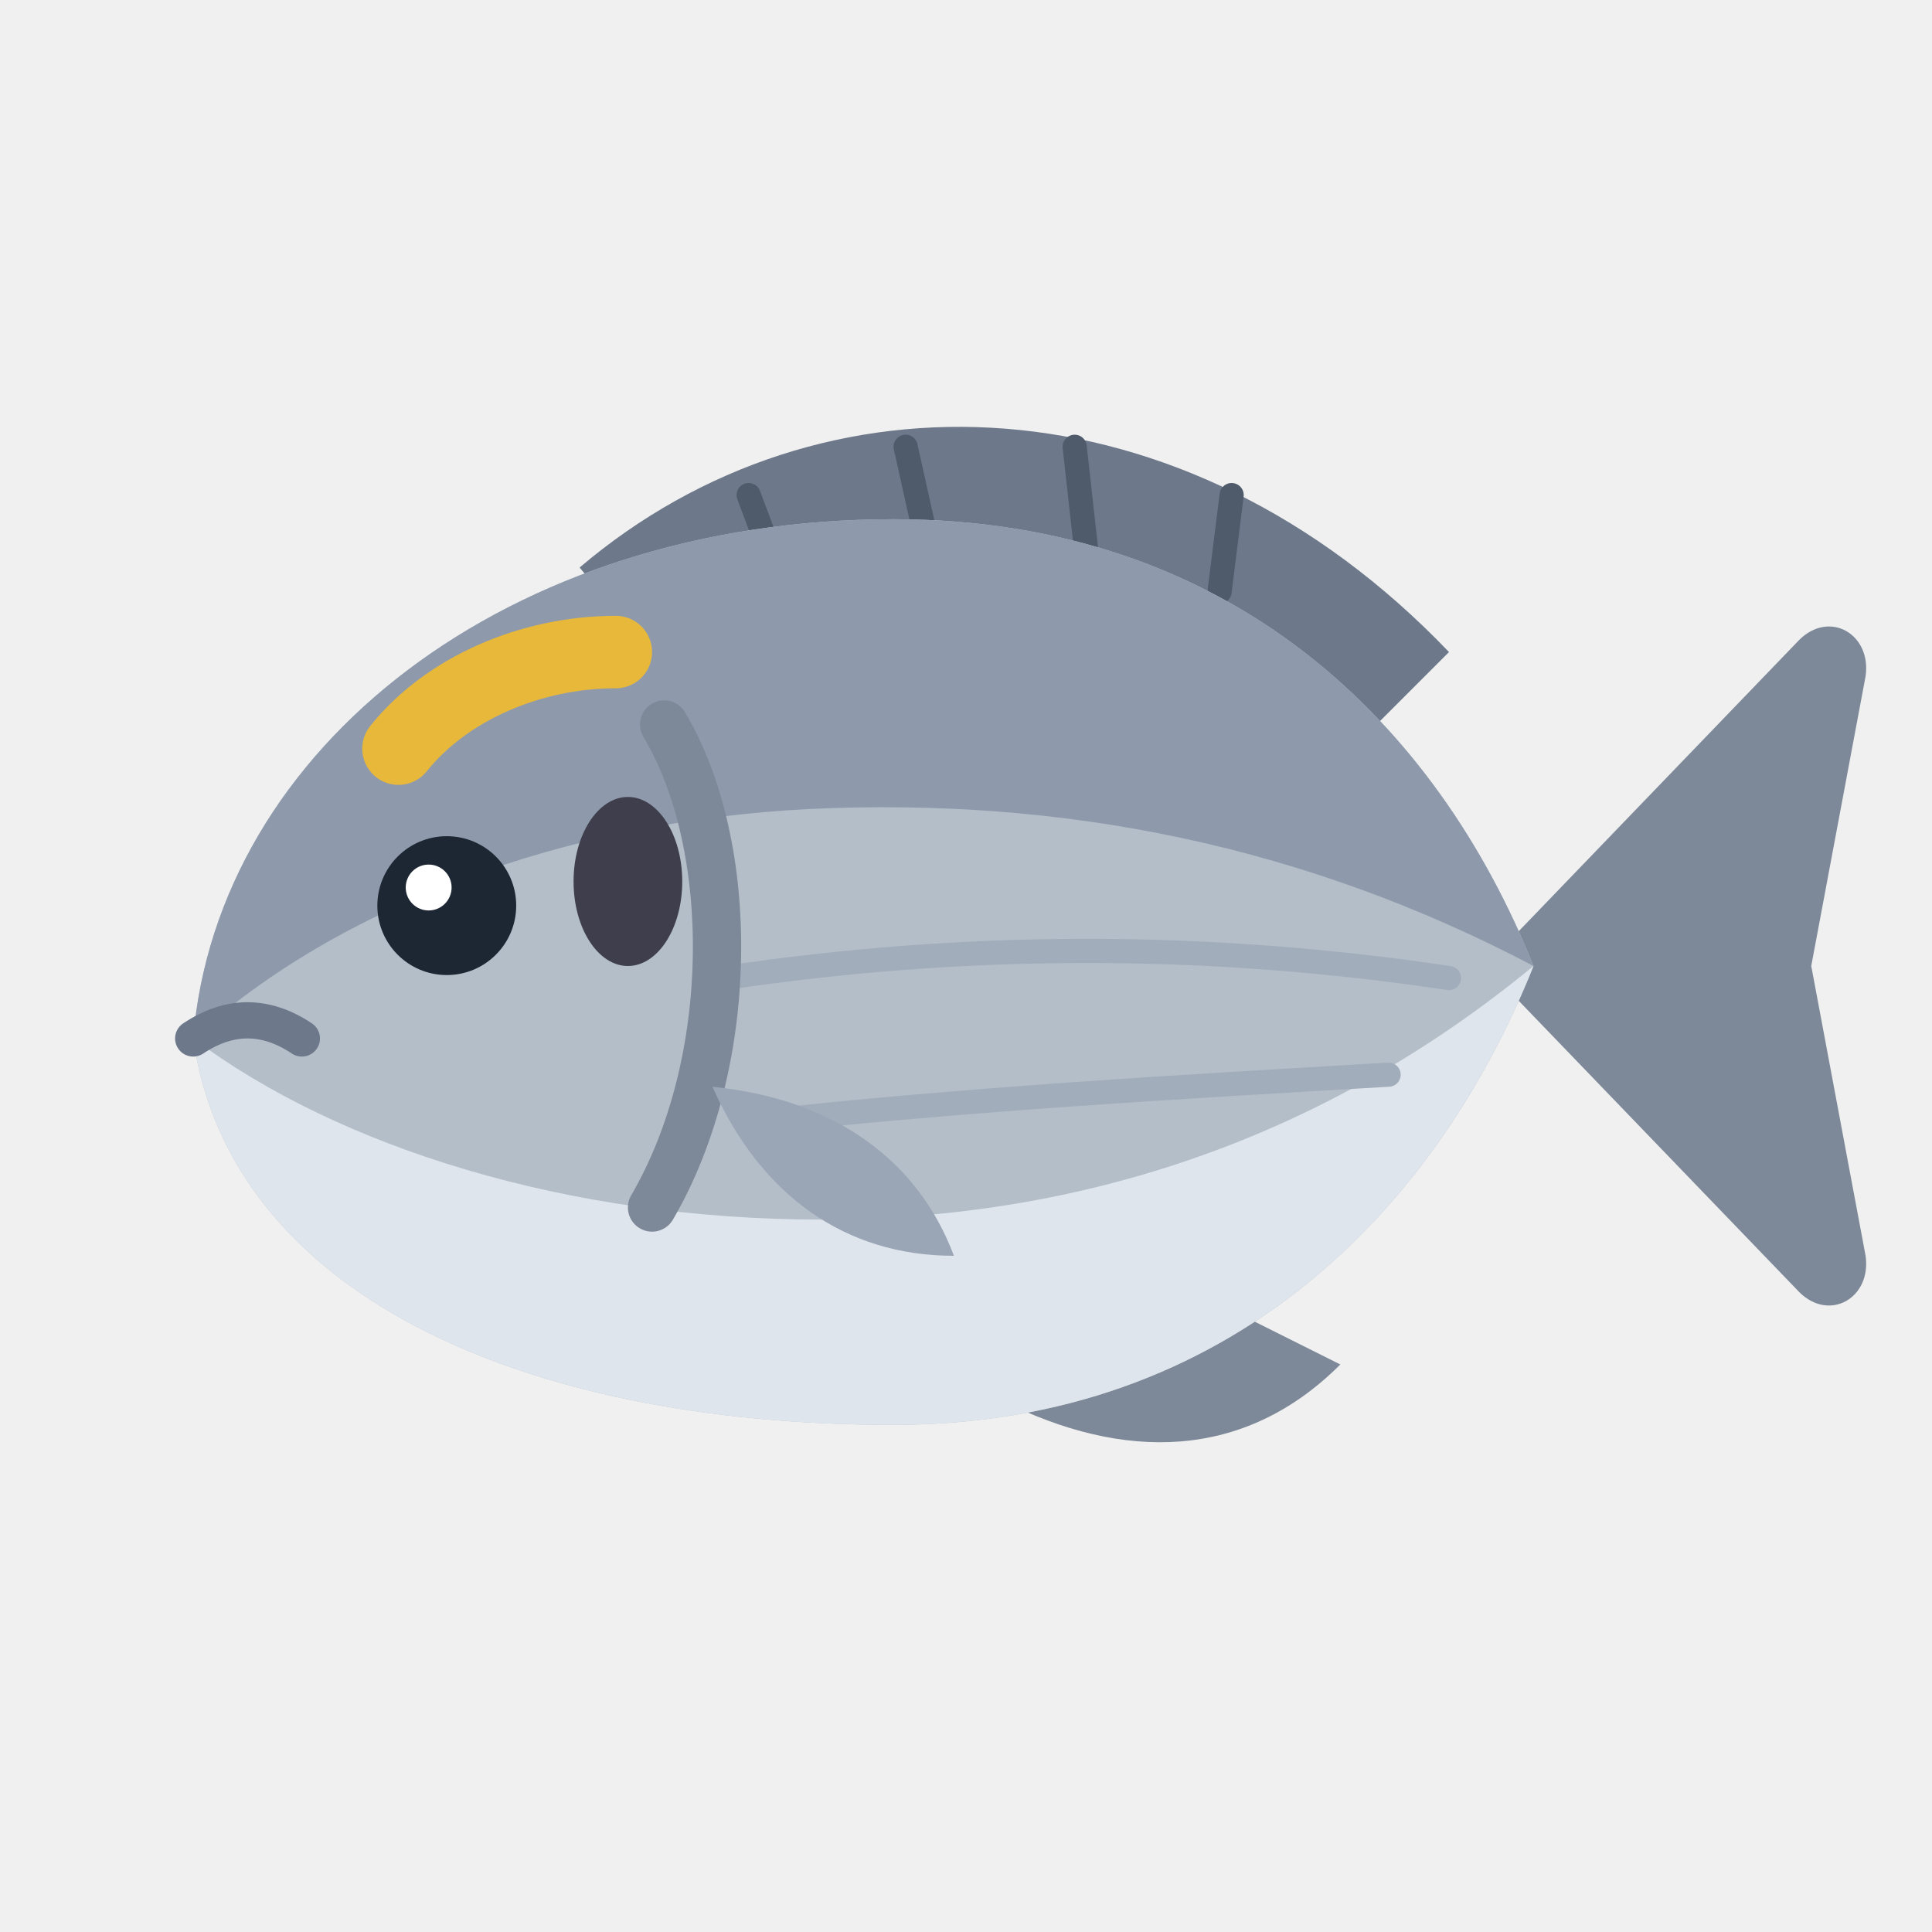
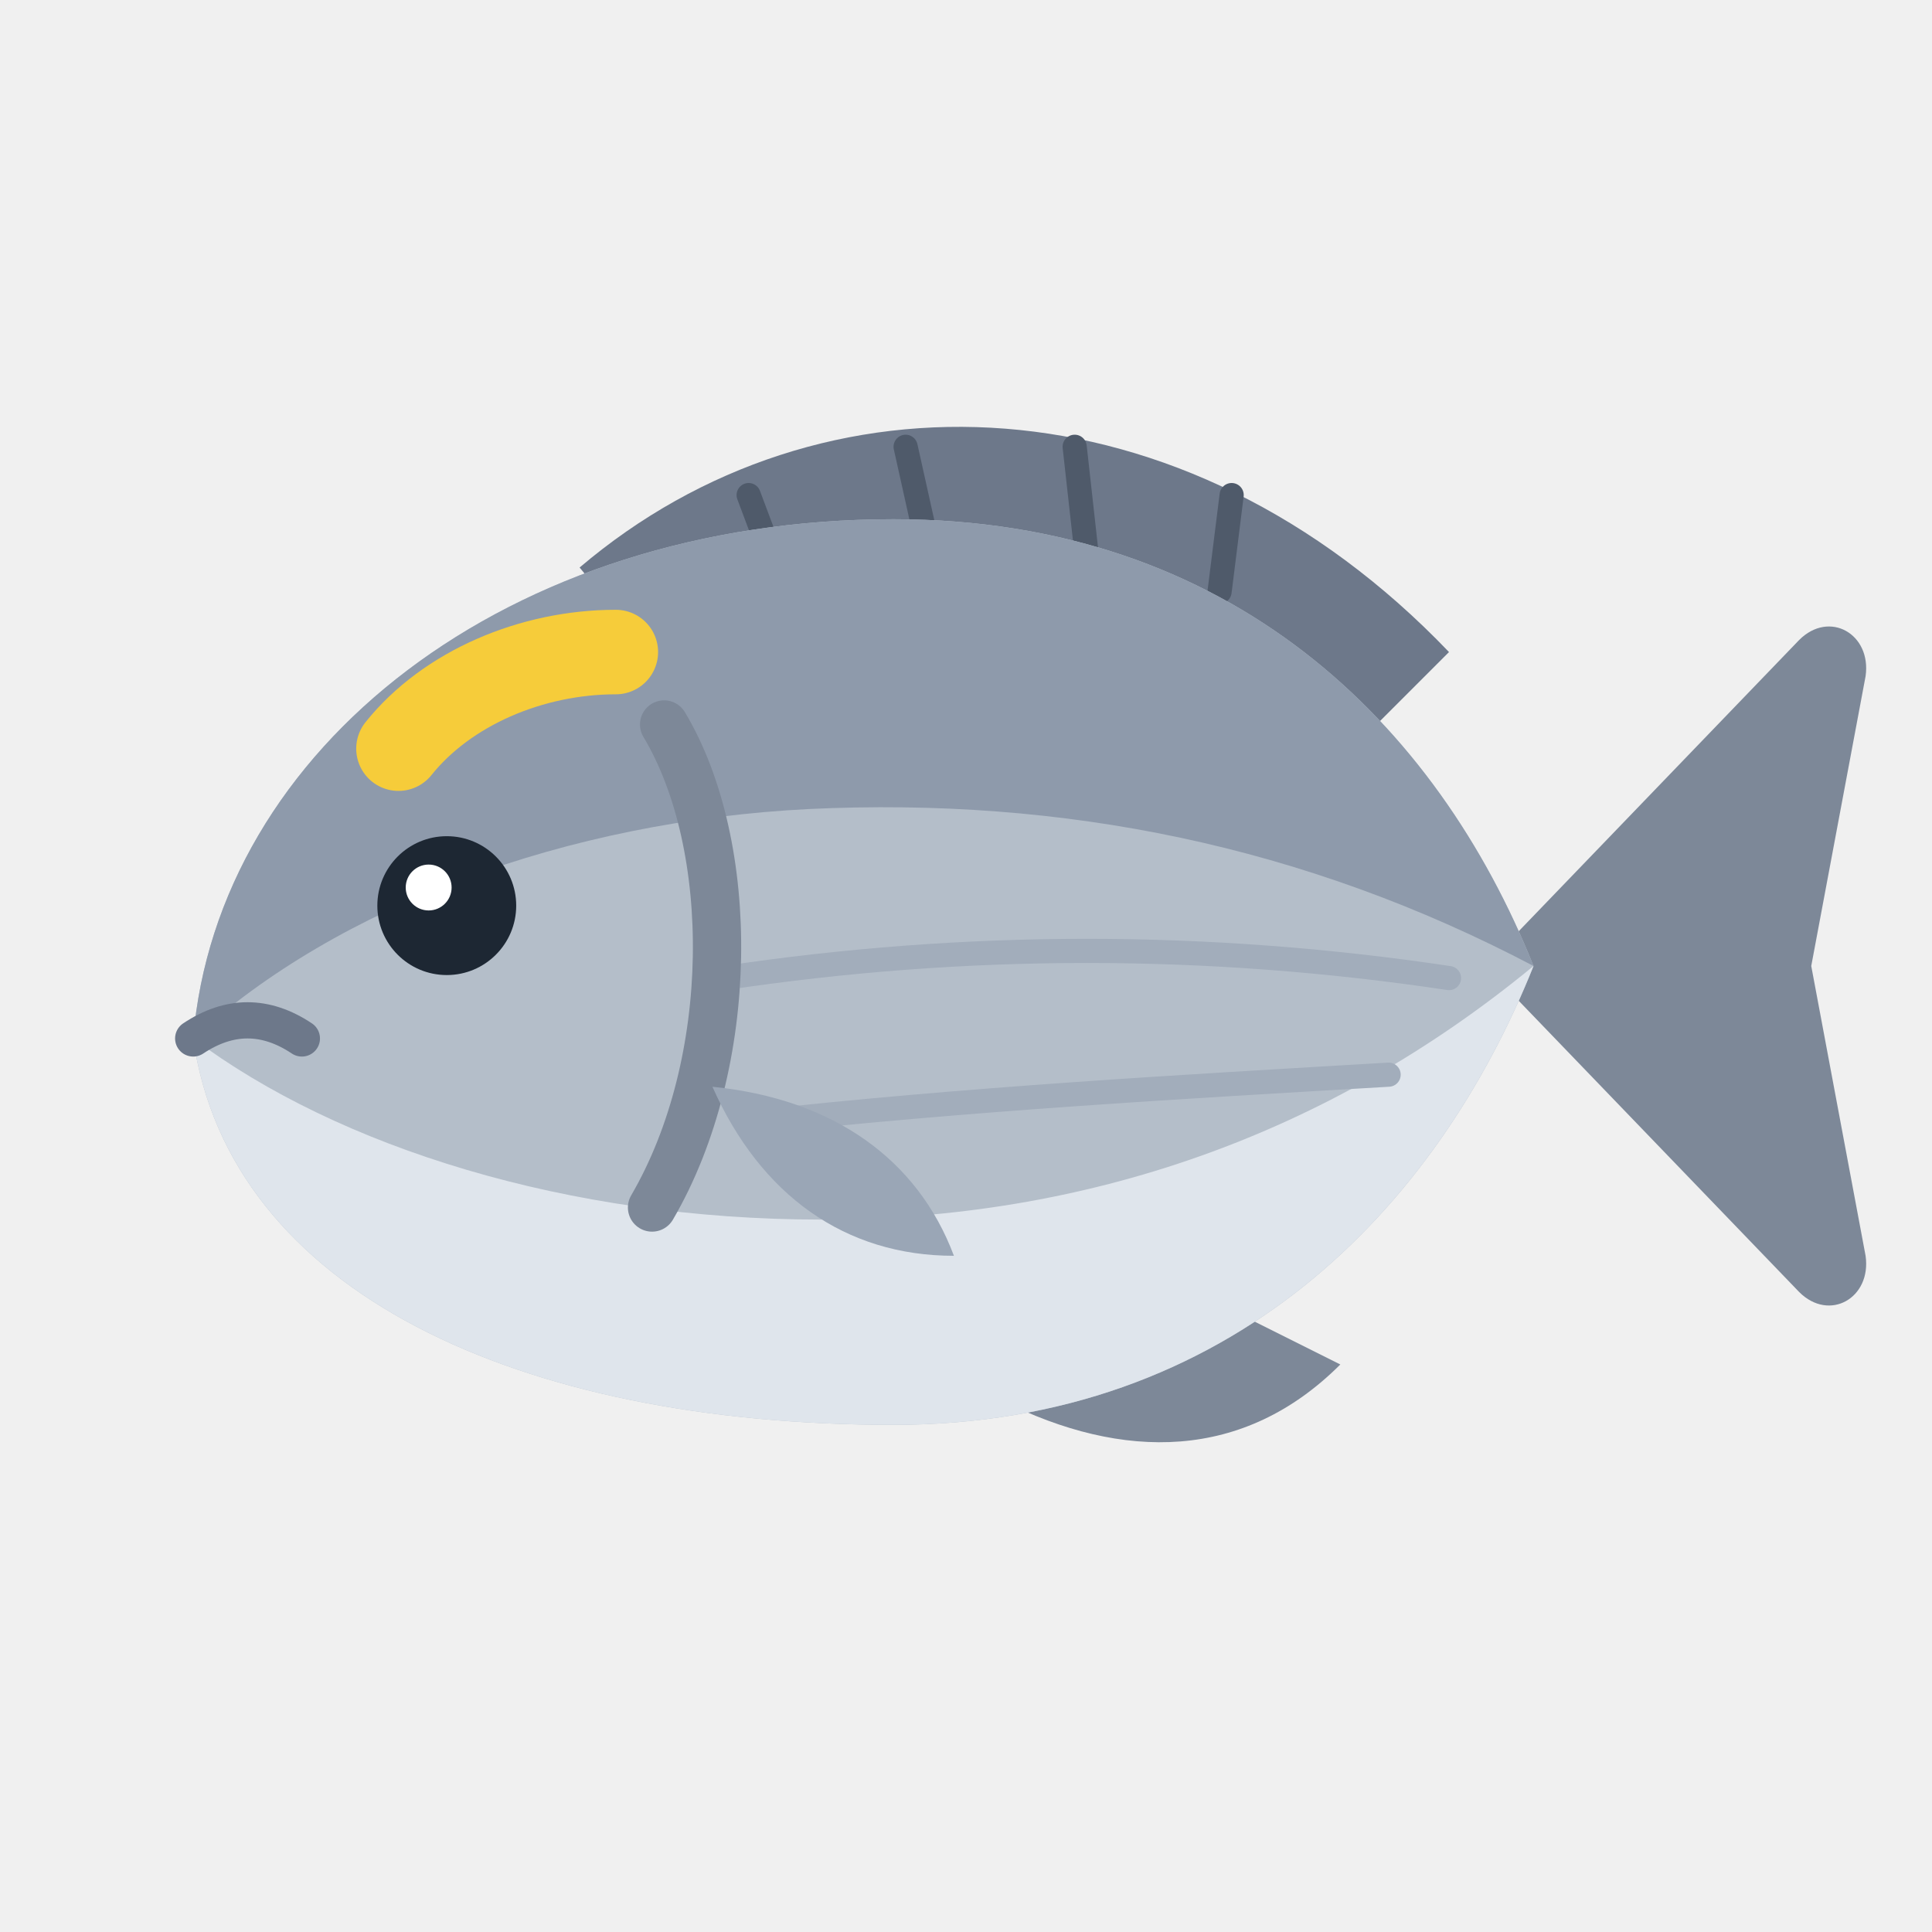
<svg xmlns="http://www.w3.org/2000/svg" viewBox="0 0 32 32">
  <path fill="#7d8898" d="M24.6 16L29.8 10.6c.5-.5 1.2-.1 1.1.6L30 16l.9 4.8c.1.7-.6 1.1-1.1.6z" />
  <path fill="#6d788a" d="M9.6 9.4C13.6 6 19.6 6.2 24 10.8L22.8 12C19.2 9 14.2 8.6 10.6 10.6Z" />
  <path fill="none" stroke="#4f5a6a" stroke-linecap="round" stroke-width=".4" d="M12.4 8.2l.6 1.6M15 7.4l.4 1.8M17.8 7.4l.2 1.8M20.4 8.2l-.2 1.6" />
  <path fill="#7d8898" d="M16.6 23.2c2 1 4 1 5.6-.6l-1.6-.8z" />
  <path fill="#b4bec9" d="M3.2 17.2C3.6 12.4 8.4 8.6 14.8 8.6C20.4 8.6 23.8 12 25.4 16C23.8 20 20.4 23.6 14.8 23.6C8.6 23.6 3.8 21.4 3.2 17.2Z" />
  <path fill="#8e9aab" d="M3.2 17.2C3.6 12.4 8.4 8.6 14.8 8.6C20.4 8.6 23.8 12 25.4 16C21.6 14 17.6 13.2 13.4 13.4C9.4 13.6 5.6 15 3.2 17.2Z" />
  <path fill="#dfe5ec" d="M3.2 17.2C3.8 21.4 8.6 23.6 14.8 23.6C20.4 23.6 23.8 20 25.4 16C22 18.8 18 20.2 13.6 20.2C9.4 20.2 5.6 19 3.2 17.2Z" />
  <path fill="none" stroke="#a2adbb" stroke-linecap="round" stroke-width=".4" d="M12 16.2C16 15.6 20 15.6 24 16.2M12.4 18.6C16 18.2 19.6 18 23 17.8" />
-   <path fill="none" stroke="#e8b83a" stroke-linecap="round" stroke-width="1.2" d="M6.6 12.4C7.4 11.4 8.8 10.8 10.2 10.8" />
-   <ellipse cx="10.4" cy="14.6" rx=".9" ry="1.4" fill="#3e3e4c" />
+   <path fill="none" stroke="#f6cc3a" stroke-linecap="round" stroke-width="1.4" d="M6.6 12.4C7.4 11.4 8.8 10.8 10.2 10.8" />
  <path fill="none" stroke="#7d8898" stroke-linecap="round" stroke-width=".8" d="M11 12c1.2 2 1.2 5.6-.2 8" />
  <path fill="#9aa6b6" d="M11.8 18c2 .2 3.4 1.2 4 2.8c-1.8 0-3.2-1-4-2.8z" />
  <path fill="none" stroke="#6d788a" stroke-linecap="round" stroke-width=".6" d="M3.2 17.2c.6-.4 1.2-.4 1.8 0" />
  <circle cx="7.4" cy="15" r="1.15" fill="#1d2733" />
  <circle cx="7.1" cy="14.7" r=".38" fill="#ffffff" />
</svg>
